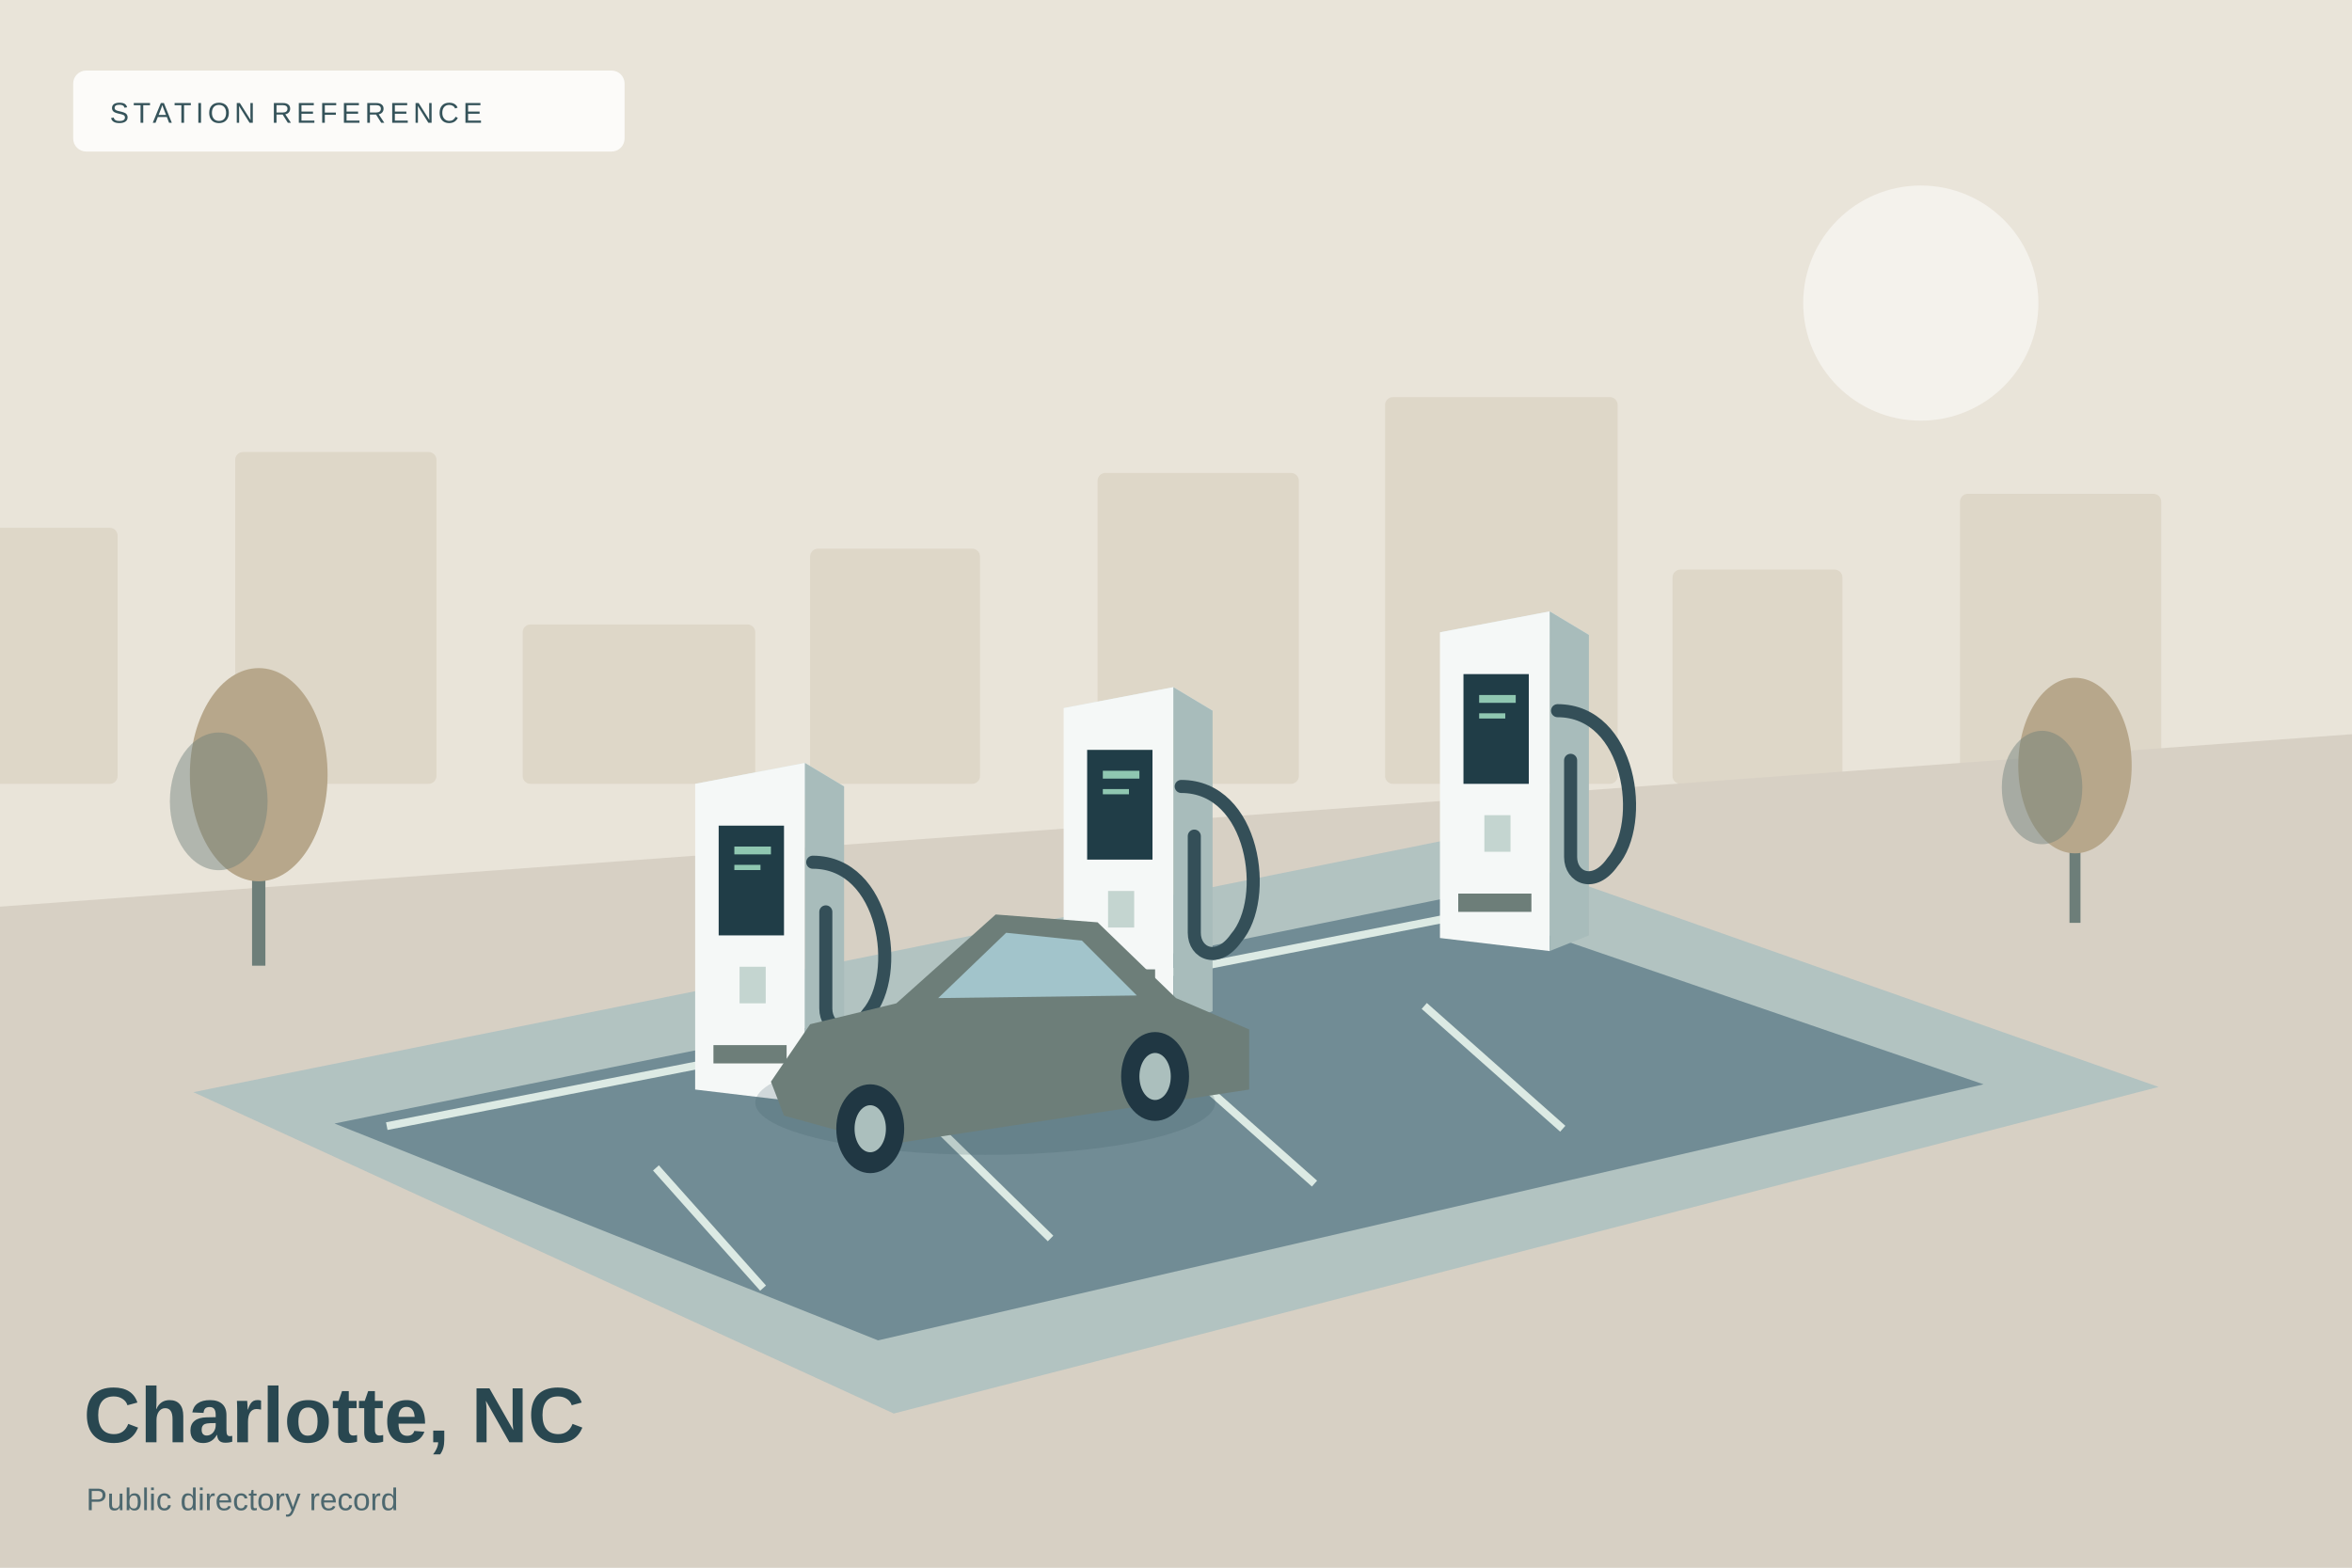
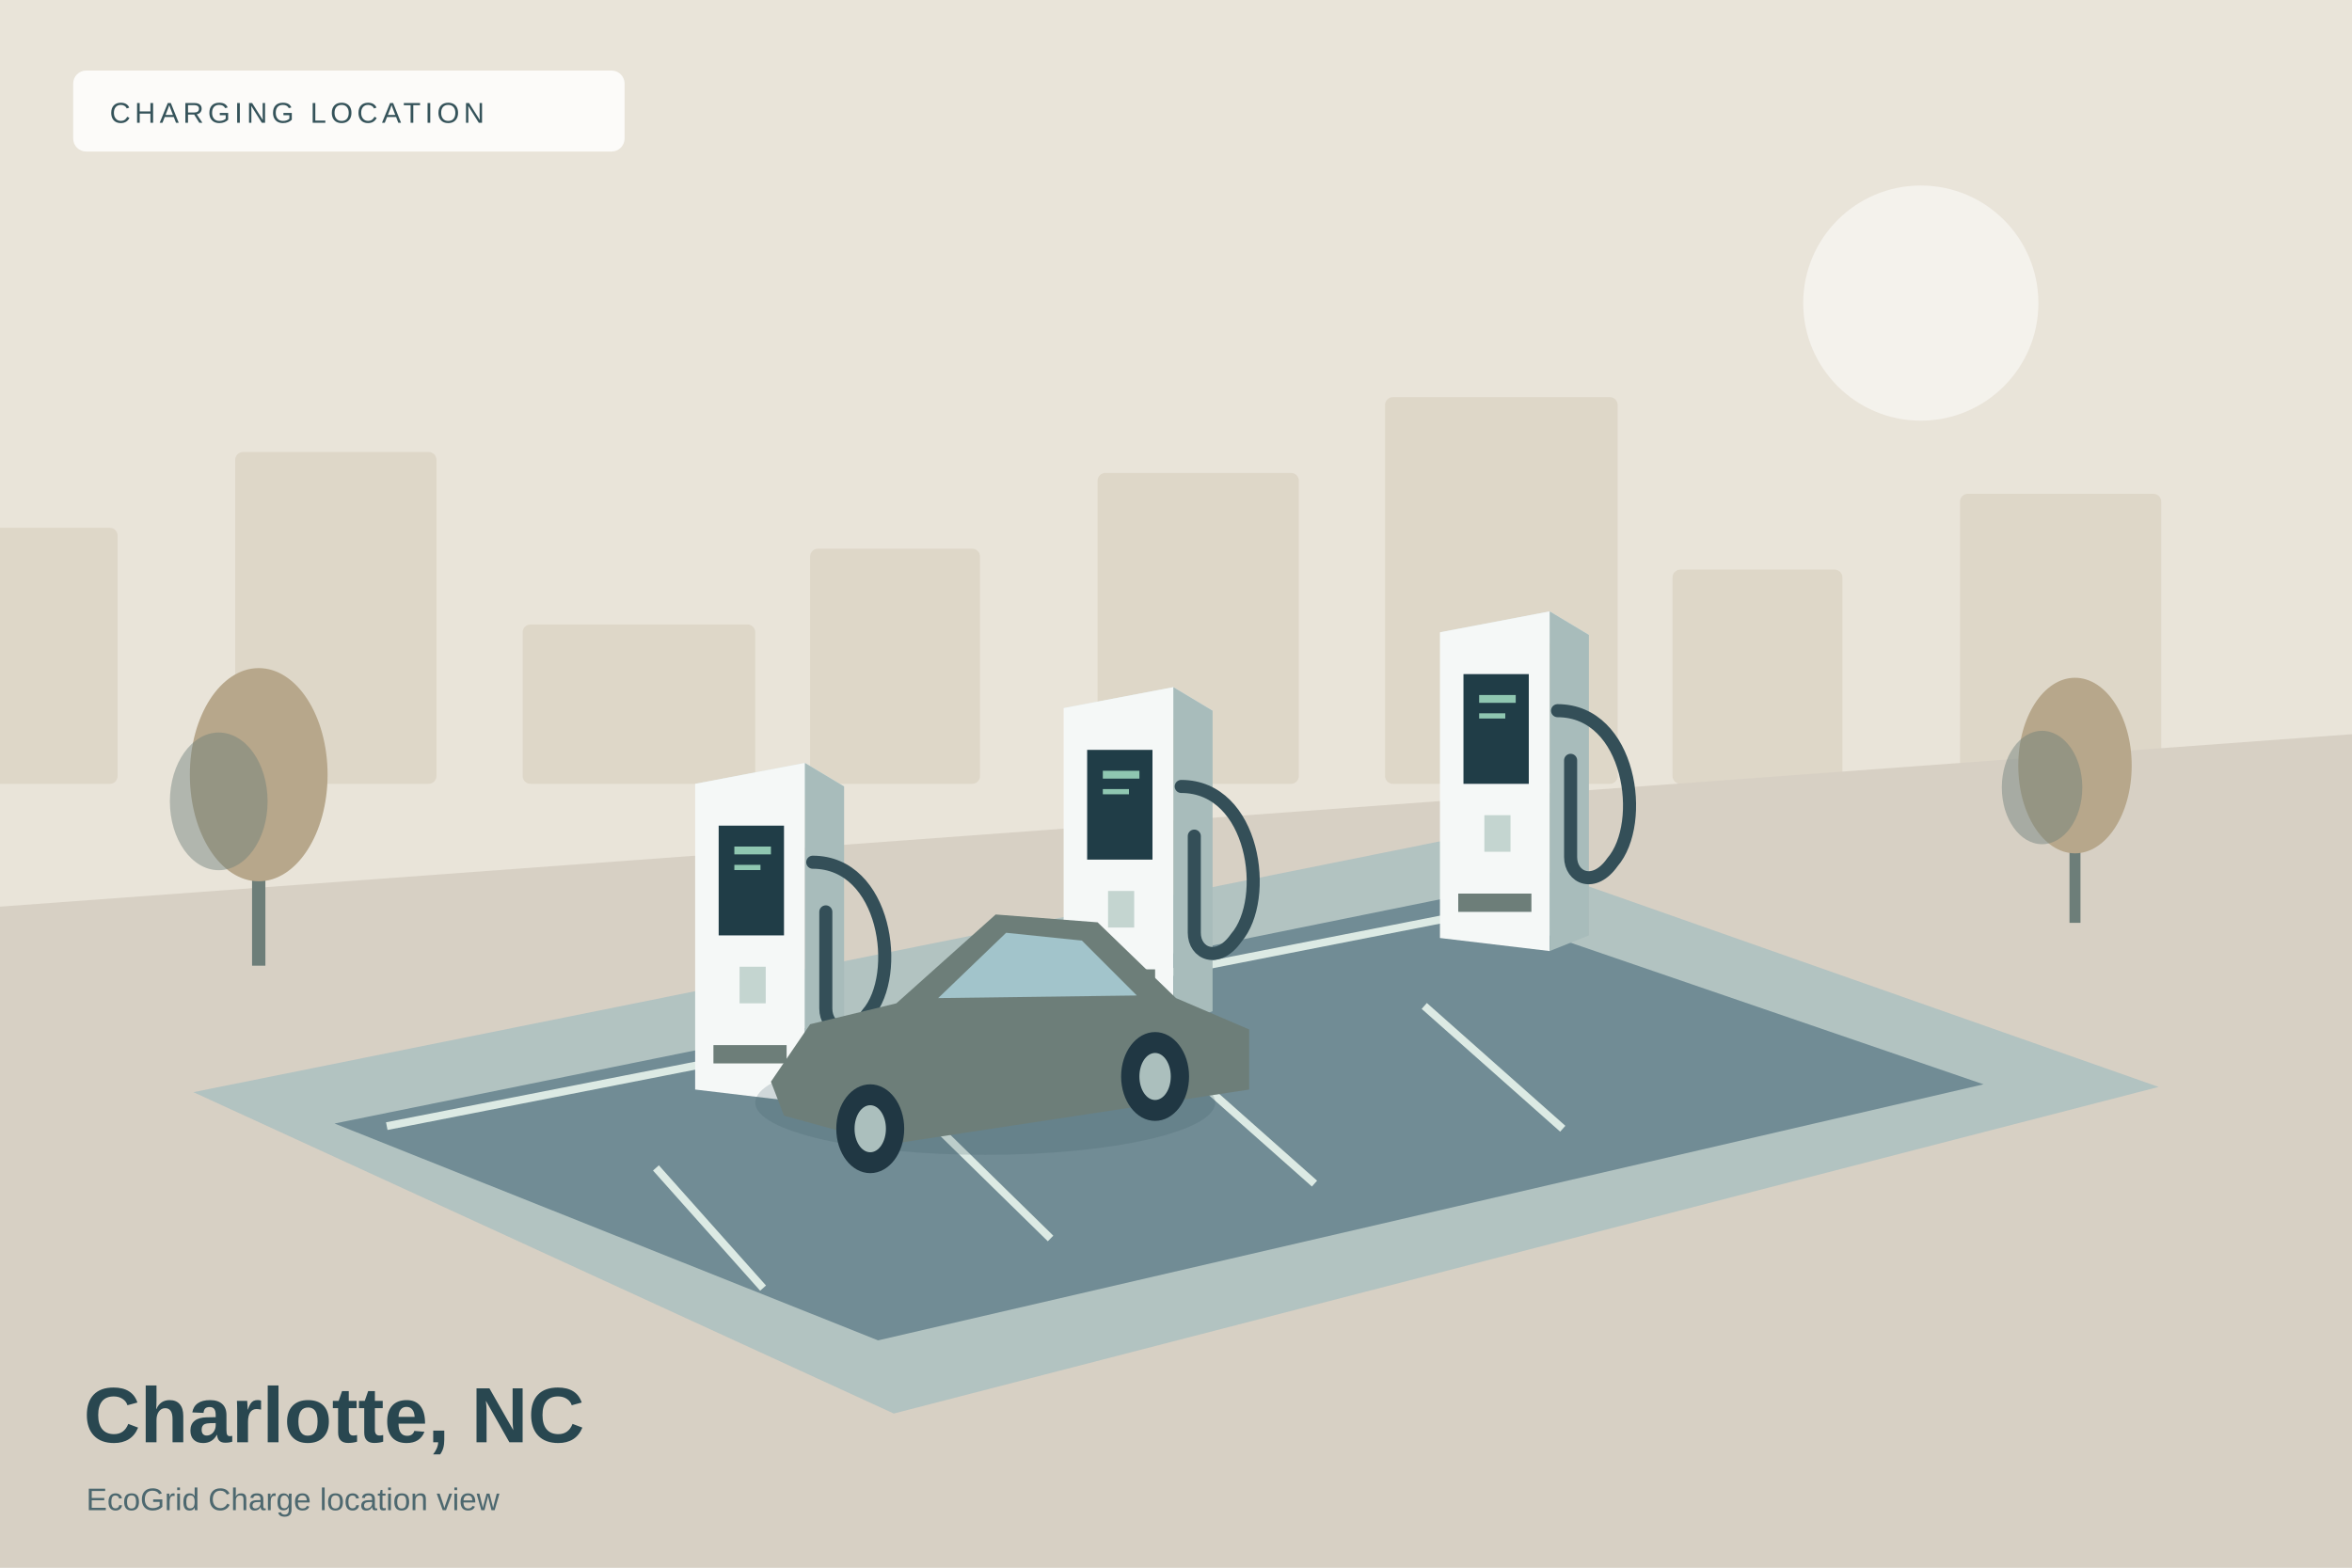
- <svg xmlns="http://www.w3.org/2000/svg" viewBox="0 0 900 600" role="img" aria-label="Station reference for Charlotte, NC">
+ <svg xmlns="http://www.w3.org/2000/svg" viewBox="0 0 900 600" role="img" aria-label="Charging location in Charlotte, NC">
  <rect width="900" height="600" fill="#e9e4d9" />
  <circle cx="735" cy="116" r="45" fill="#fff" opacity=".5" />
  <rect x="-20" y="202" width="65" height="98" rx="3" fill="#b7a78b" opacity=".22" />
  <rect x="90" y="173" width="77" height="127" rx="3" fill="#b7a78b" opacity=".22" />
  <rect x="200" y="239" width="89" height="61" rx="3" fill="#b7a78b" opacity=".22" />
  <rect x="310" y="210" width="65" height="90" rx="3" fill="#b7a78b" opacity=".22" />
  <rect x="420" y="181" width="77" height="119" rx="3" fill="#b7a78b" opacity=".22" />
  <rect x="530" y="152" width="89" height="148" rx="3" fill="#b7a78b" opacity=".22" />
  <rect x="640" y="218" width="65" height="82" rx="3" fill="#b7a78b" opacity=".22" />
  <rect x="750" y="189" width="77" height="111" rx="3" fill="#b7a78b" opacity=".22" />
  <path d="M0 347 900 281v319H0Z" fill="#d7d0c4" />
  <path d="m74 418 482-97 270 95-484 125Z" fill="#a9bfc0" opacity=".8" />
  <path d="m128 430 424-86 207 71-423 98z" fill="#718c95" />
  <path d="m148 431 408-80m-305 96 41 46m61-67 49 48m48-68 53 47m42-68 53 47" fill="none" stroke="#e8f4ec" stroke-width="3" opacity=".9" />
  <g transform="translate(99 305) scale(0.85)">
    <path d="M0 0v76" stroke="#6d7e79" stroke-width="6" />
    <ellipse cx="0" cy="-10" rx="31" ry="48" fill="#b7a78b" />
    <ellipse cx="-18" cy="2" rx="22" ry="31" fill="#6d7e79" opacity=".45" />
  </g>
  <g transform="translate(794 300) scale(0.7)">
    <path d="M0 0v76" stroke="#6d7e79" stroke-width="6" />
    <ellipse cx="0" cy="-10" rx="31" ry="48" fill="#b7a78b" />
    <ellipse cx="-18" cy="2" rx="22" ry="31" fill="#6d7e79" opacity=".45" />
  </g>
  <g transform="translate(266 300)">
    <path d="m0 0 42-8 15 9-42 9z" fill="#dce7e7" />
    <path d="M0 0v117l42 5V-8Z" fill="#f5f8f7" />
    <path d="m42-8 15 9v115l-15 6z" fill="#a8bcbb" />
    <path d="M9 16h25v42H9z" fill="#203d47" />
    <path d="M15 24h14v3H15zm0 7h10v2H15z" fill="#8fc7b1" />
    <path d="M7 100h28v7H7z" fill="#6d7e79" />
    <path d="M45 30c28 0 34 43 21 58-7 10-16 6-16-2V49" fill="none" stroke="#344f58" stroke-width="5" stroke-linecap="round" />
    <path d="M17 70h10v14H17z" fill="#c4d5d0" />
  </g>
  <g transform="translate(407 271)">
    <path d="m0 0 42-8 15 9-42 9z" fill="#dce7e7" />
    <path d="M0 0v117l42 5V-8Z" fill="#f5f8f7" />
    <path d="m42-8 15 9v115l-15 6z" fill="#a8bcbb" />
    <path d="M9 16h25v42H9z" fill="#203d47" />
    <path d="M15 24h14v3H15zm0 7h10v2H15z" fill="#8fc7b1" />
    <path d="M7 100h28v7H7z" fill="#6d7e79" />
    <path d="M45 30c28 0 34 43 21 58-7 10-16 6-16-2V49" fill="none" stroke="#344f58" stroke-width="5" stroke-linecap="round" />
    <path d="M17 70h10v14H17z" fill="#c4d5d0" />
  </g>
  <g transform="translate(551 242)">
    <path d="m0 0 42-8 15 9-42 9z" fill="#dce7e7" />
    <path d="M0 0v117l42 5V-8Z" fill="#f5f8f7" />
    <path d="m42-8 15 9v115l-15 6z" fill="#a8bcbb" />
    <path d="M9 16h25v42H9z" fill="#203d47" />
    <path d="M15 24h14v3H15zm0 7h10v2H15z" fill="#8fc7b1" />
    <path d="M7 100h28v7H7z" fill="#6d7e79" />
    <path d="M45 30c28 0 34 43 21 58-7 10-16 6-16-2V49" fill="none" stroke="#344f58" stroke-width="5" stroke-linecap="round" />
    <path d="M17 70h10v14H17z" fill="#c4d5d0" />
  </g>
  <g transform="translate(377 412)">
    <ellipse cx="0" cy="10" rx="88" ry="20" fill="#3b5963" opacity=".2" />
    <path d="m-82 2 15-22 33-8 38-34 39 3 30 29 28 12v23l-138 21-40-11z" fill="#6d7e79" />
    <path d="m-18-30 26-25 29 3 21 21z" fill="#a2c4cb" />
    <ellipse cx="-44" cy="20" rx="13" ry="17" fill="#203743" />
    <ellipse cx="65" cy="0" rx="13" ry="17" fill="#203743" />
    <ellipse cx="-44" cy="20" rx="6" ry="9" fill="#abbfbd" />
    <ellipse cx="65" cy="0" rx="6" ry="9" fill="#abbfbd" />
  </g>
  <rect x="28" y="27" width="211" height="31" rx="5" fill="#fff" opacity=".85" />
-   <text x="42" y="47" fill="#35535a" font-size="11" font-family="Arial,sans-serif" letter-spacing="1.6">STATION REFERENCE</text>
+   <text x="42" y="47" fill="#35535a" font-size="11" font-family="Arial,sans-serif" letter-spacing="1.6">CHARGING LOCATION</text>
  <text x="32" y="552" fill="#294750" font-size="30" font-family="Arial,sans-serif" font-weight="600">Charlotte, NC</text>
-   <text x="33" y="578" fill="#4d686f" font-size="12" font-family="Arial,sans-serif">Public directory record</text>
+   <text x="33" y="578" fill="#4d686f" font-size="12" font-family="Arial,sans-serif">EcoGrid Charge location view</text>
</svg>
